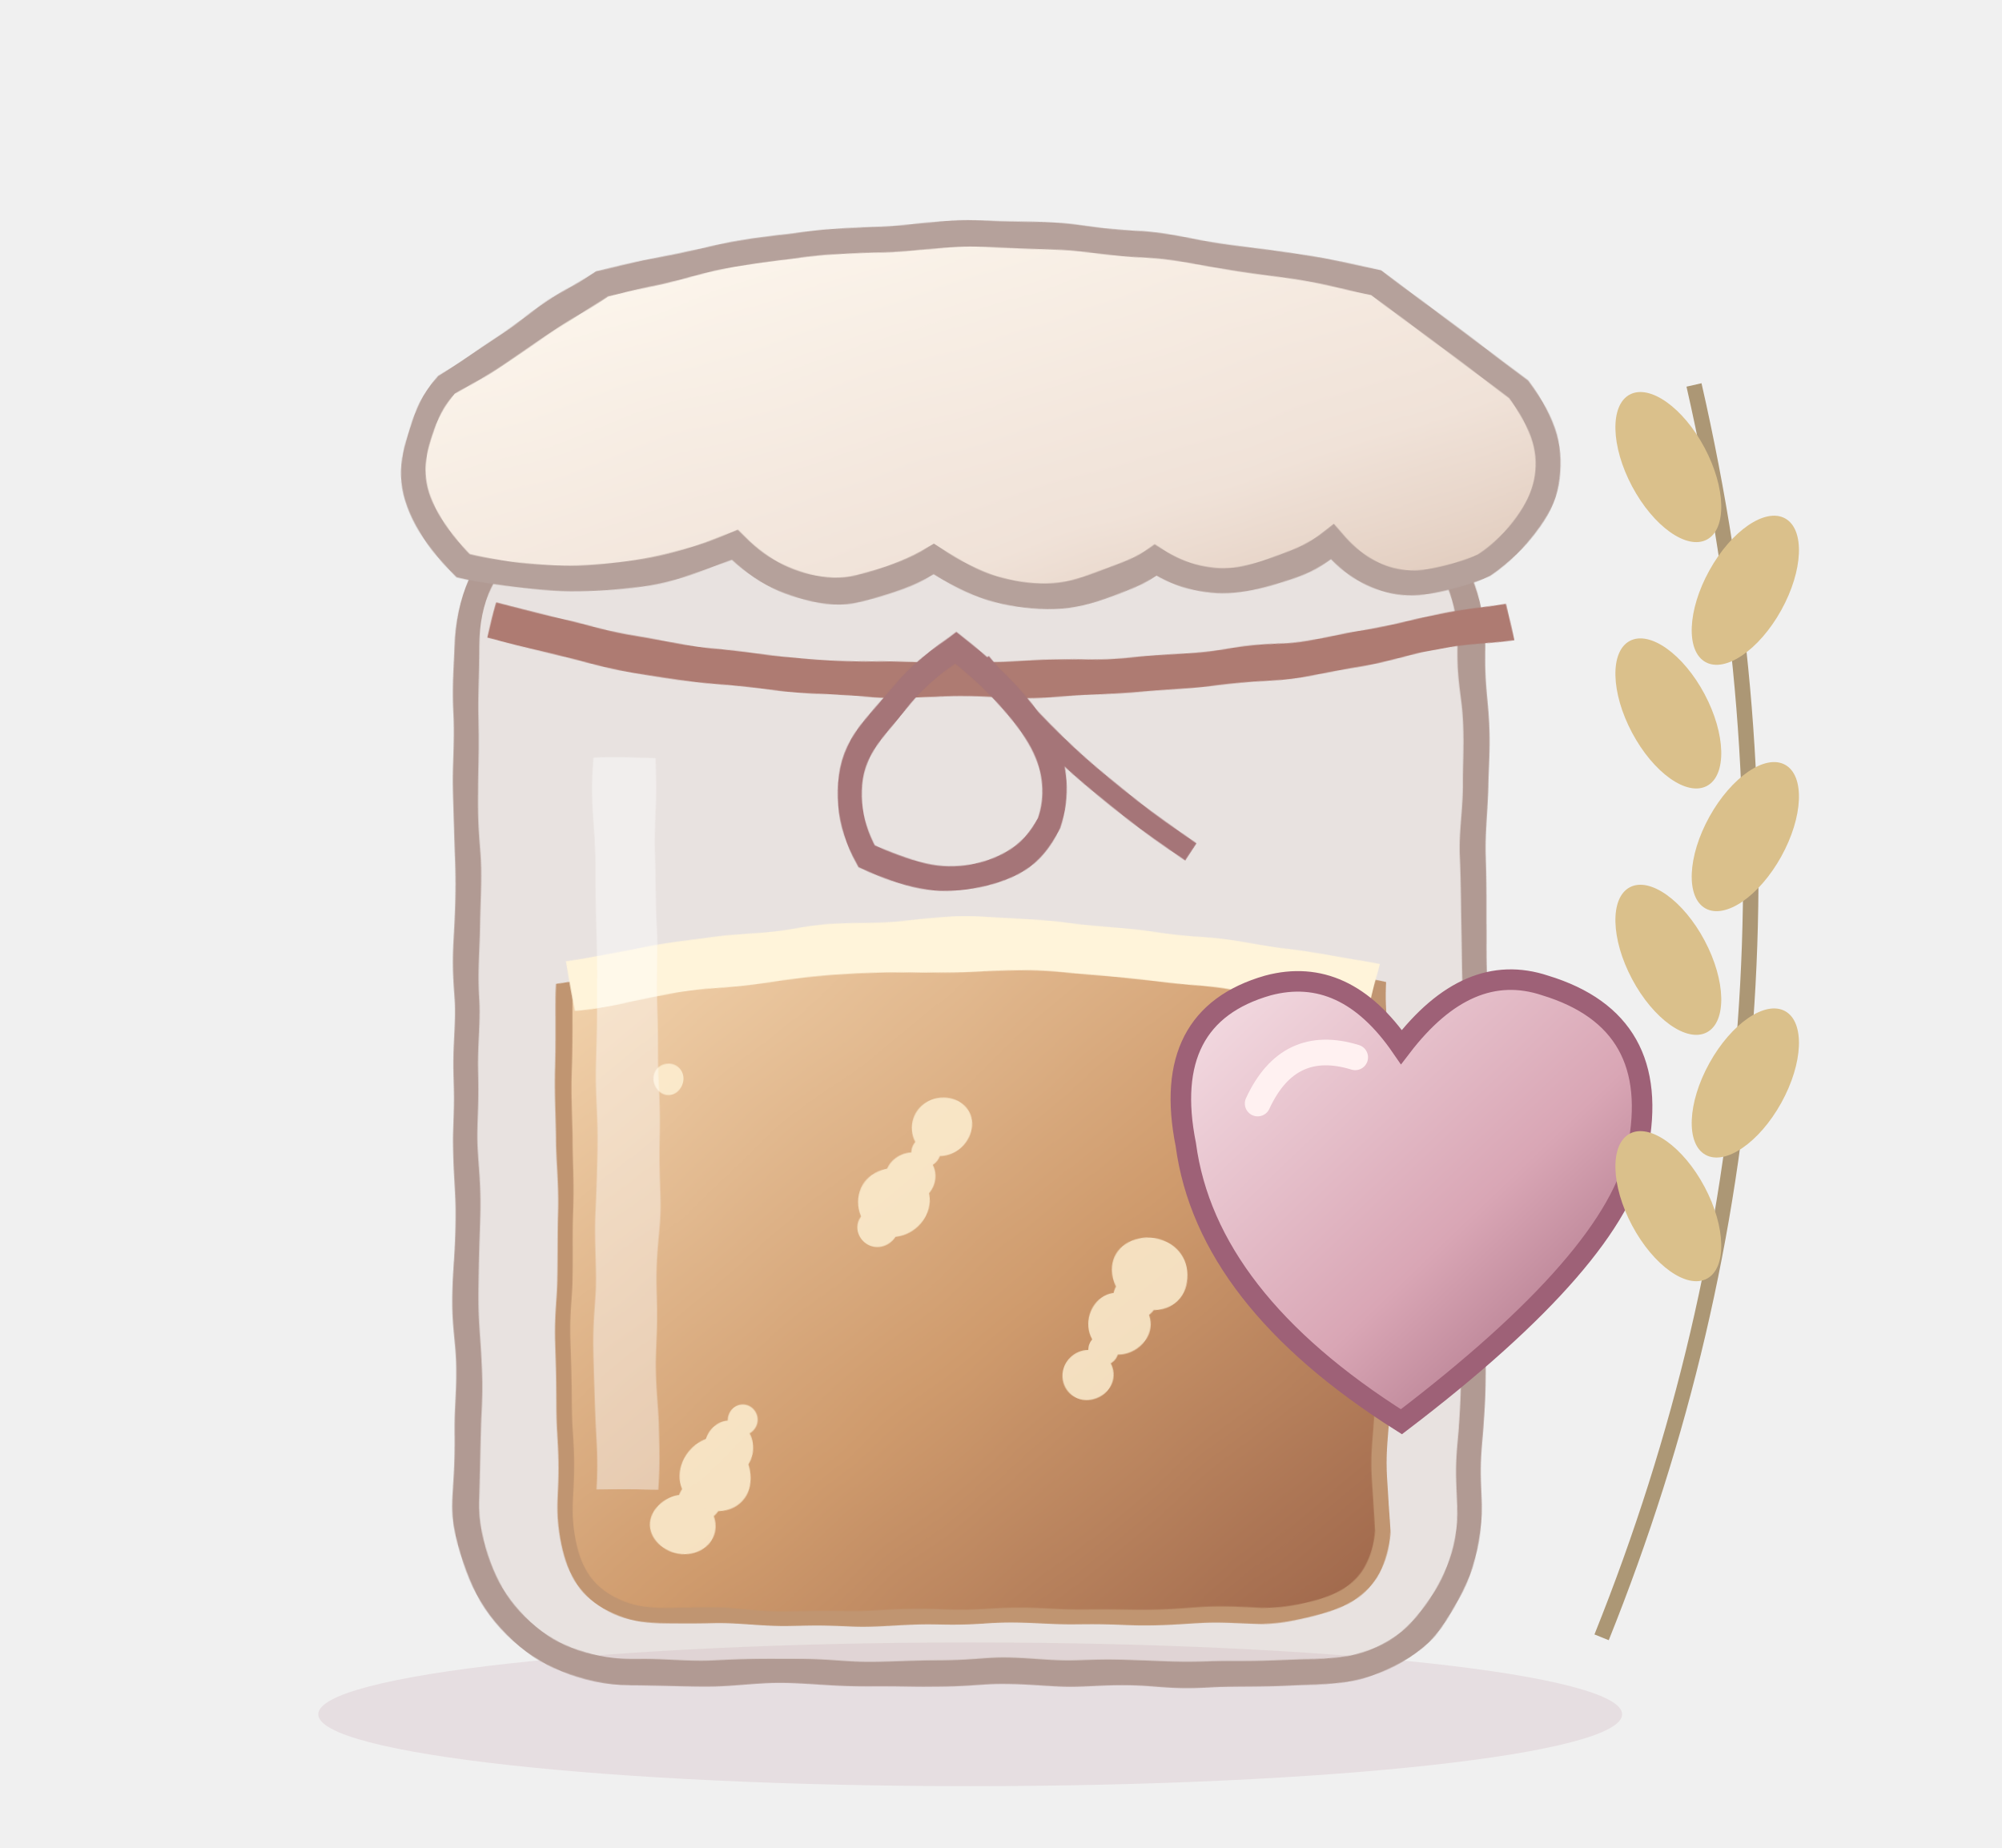
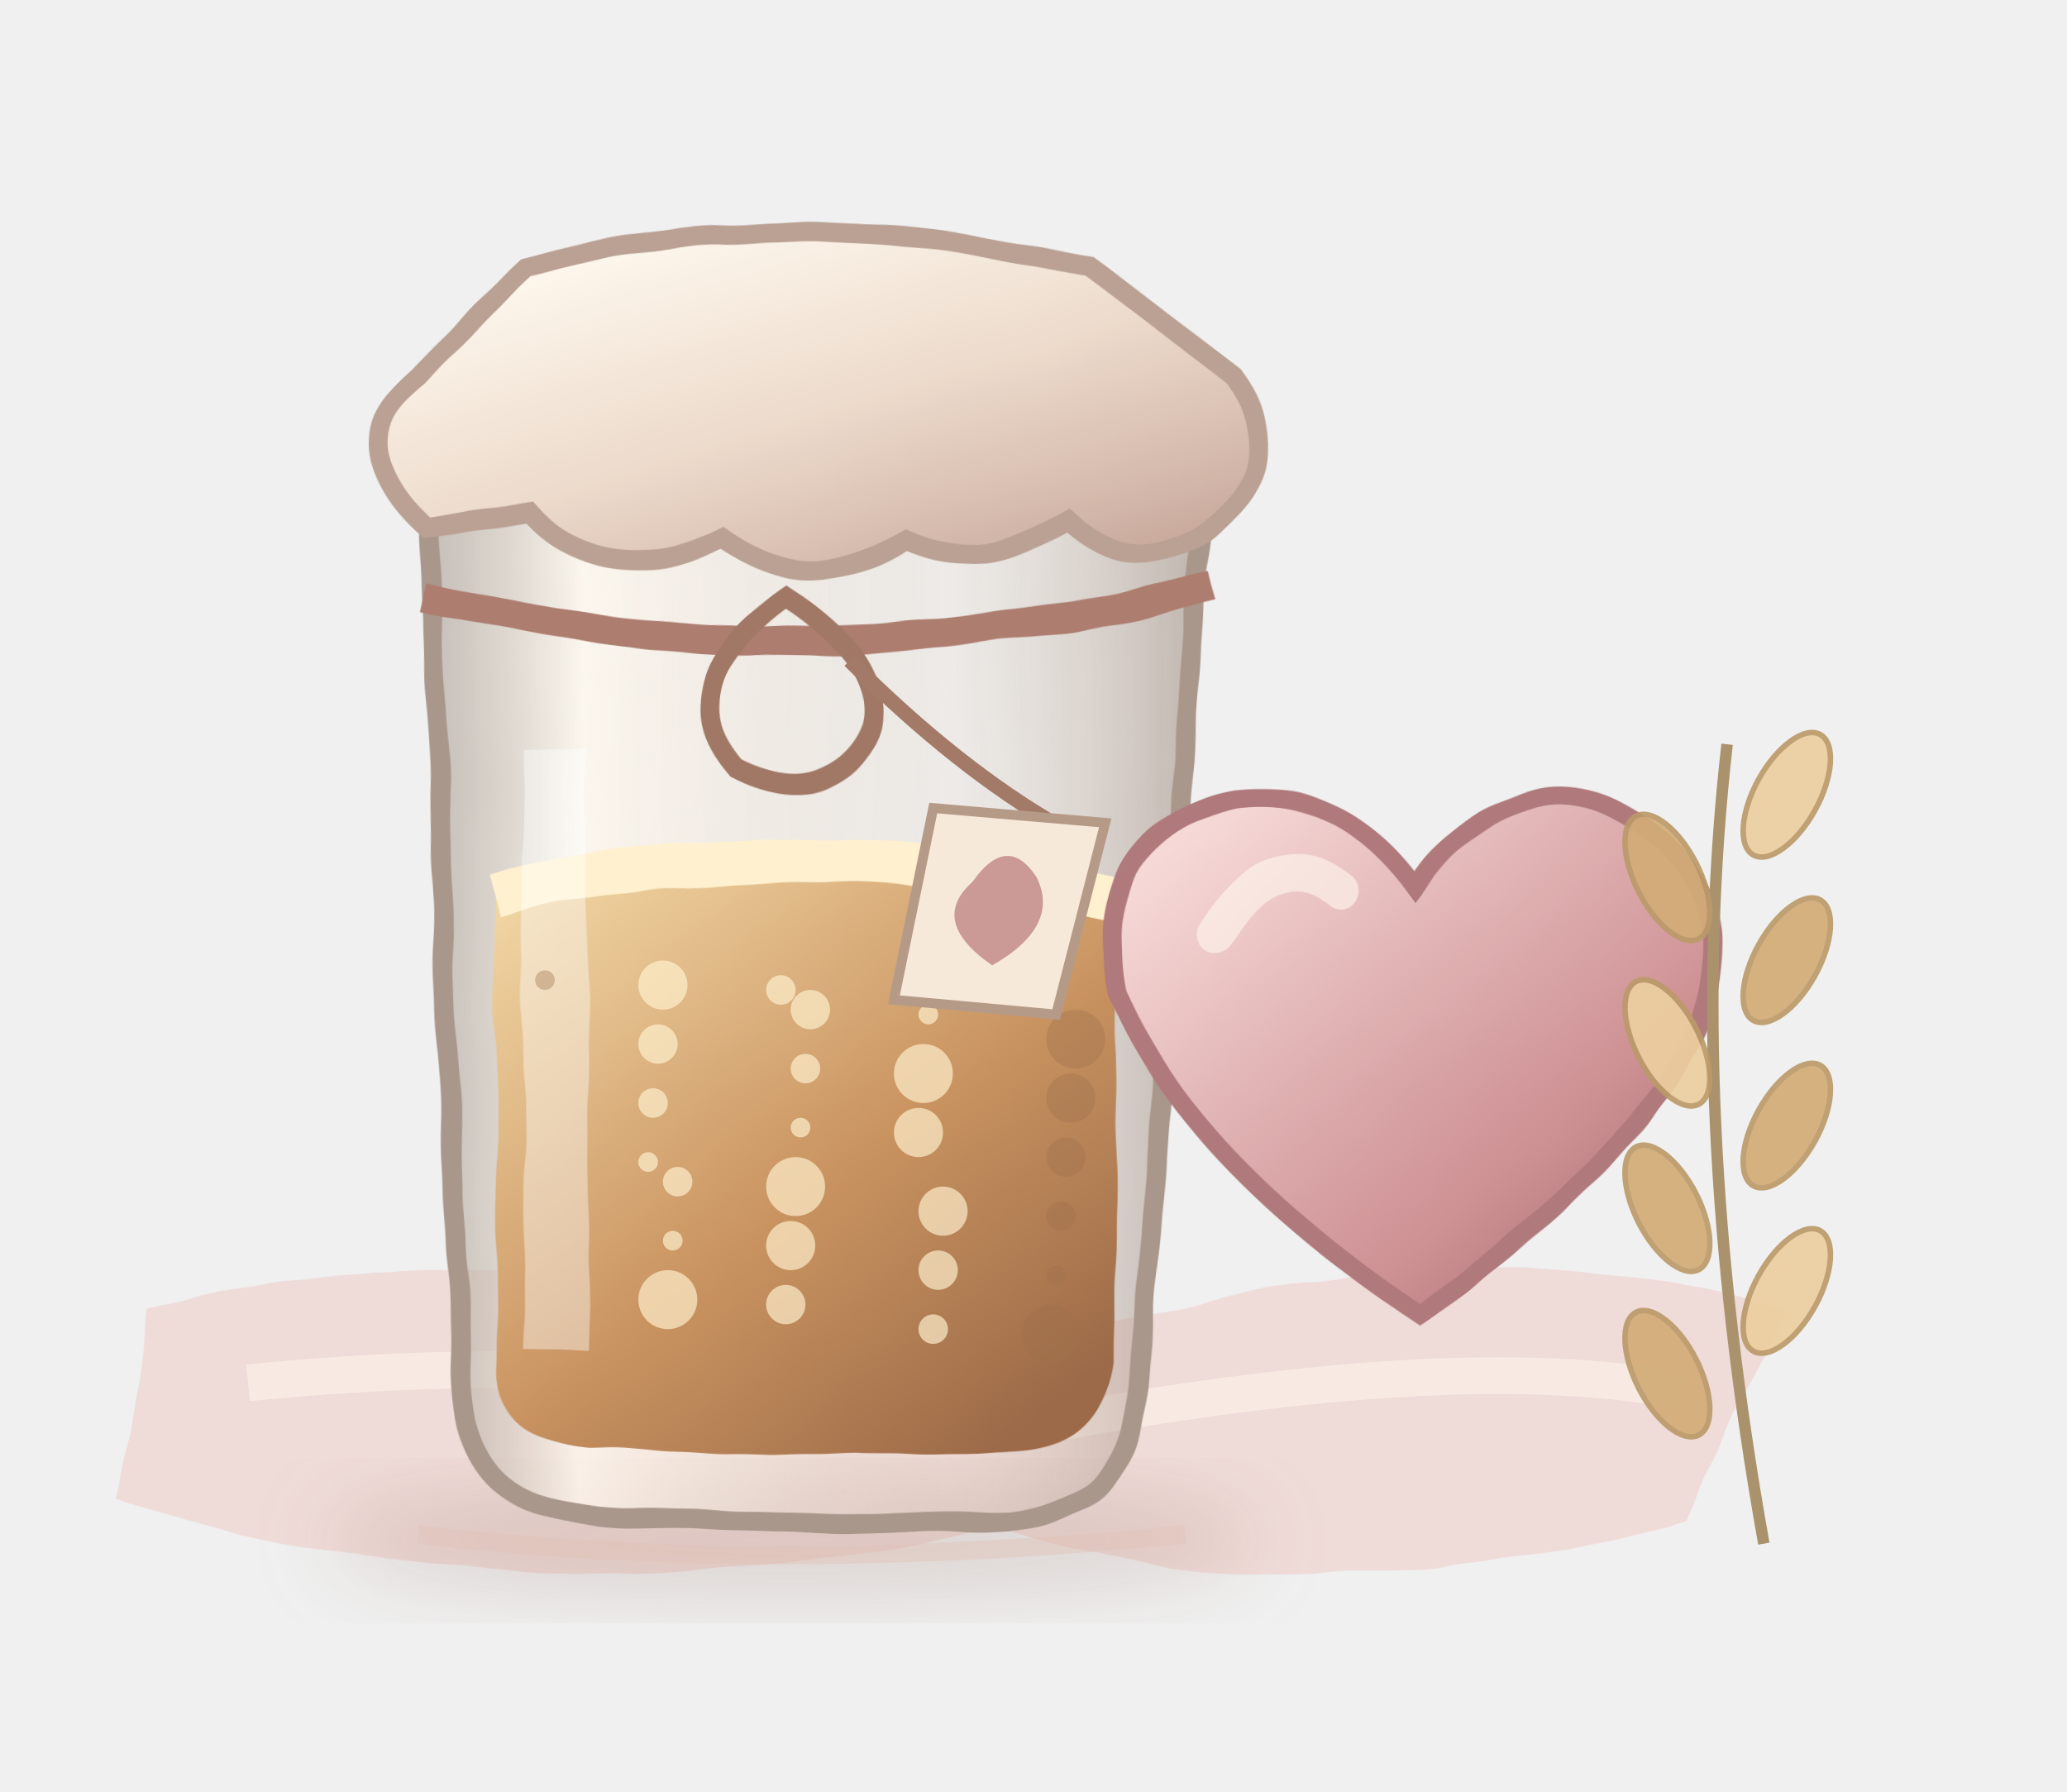
- <svg xmlns="http://www.w3.org/2000/svg" viewBox="0 0 390 360" role="img" aria-labelledby="t">
+ <svg xmlns="http://www.w3.org/2000/svg" viewBox="0 0 450 390" role="img" aria-labelledby="t">
  <defs>
-     <linearGradient id="rose" x1="0" y1="0" x2="1" y2="1">
-       <stop stop-color="#f5dfe5" />
-       <stop offset=".58" stop-color="#d9a6b5" />
-       <stop offset="1" stop-color="#9d6378" />
+     <linearGradient id="glass">
+       <stop stop-color="#a79c91" stop-opacity=".58" />
+       <stop offset=".2" stop-color="#fff8ee" stop-opacity=".76" />
+       <stop offset=".67" stop-color="#dfd0c0" stop-opacity=".18" />
+       <stop offset="1" stop-color="#99857a" stop-opacity=".56" />
    </linearGradient>
-     <linearGradient id="wood" x1="0" y1="0" x2="1" y2="1">
-       <stop stop-color="#f4d6b0" />
-       <stop offset=".55" stop-color="#cf9b6d" />
-       <stop offset="1" stop-color="#9d654a" />
+     <linearGradient id="linen" x1=".1" y1=".1" x2=".8" y2="1">
+       <stop stop-color="#fffaf0" />
+       <stop offset=".52" stop-color="#eddbcc" />
+       <stop offset="1" stop-color="#c9aa9d" />
    </linearGradient>
-     <linearGradient id="paper" x1="0" y1="0" x2="1" y2="1">
-       <stop stop-color="#fffaf1" />
-       <stop offset=".7" stop-color="#f0e2d8" />
-       <stop offset="1" stop-color="#ddc6b7" />
+     <linearGradient id="sour" x1="0" y1="0" x2=".8" y2="1">
+       <stop stop-color="#f5dcaa" />
+       <stop offset=".6" stop-color="#c99360" />
+       <stop offset="1" stop-color="#9c6a48" />
    </linearGradient>
-     <filter id="wash" x="-7%" y="-7%" width="114%" height="114%">
-       <feTurbulence type="fractalNoise" baseFrequency=".036" numOctaves="2" seed="5" result="n" />
-       <feDisplacementMap in="SourceGraphic" in2="n" scale="2.5" />
+     <linearGradient id="rose" x1=".1" y1=".1" x2="1" y2="1">
+       <stop stop-color="#f6d9d7" />
+       <stop offset=".65" stop-color="#ce9194" />
+       <stop offset="1" stop-color="#9f666a" />
+     </linearGradient>
+     <filter id="water">
+       <feTurbulence type="fractalNoise" baseFrequency=".028" numOctaves="3" seed="12" result="n" />
+       <feDisplacementMap in="SourceGraphic" in2="n" scale="3" />
+     </filter>
+     <filter id="blur">
+       <feGaussianBlur stdDeviation="8" />
    </filter>
  </defs>
-   <ellipse cx="189" cy="334" rx="127" ry="14" fill="#a96d81" opacity=".14" />
-   <g filter="url(#wash)">
-     <rect x="91" y="94" width="196" height="232" rx="32" fill="#d2bab1" fill-opacity=".25" stroke="#b19a93" stroke-width="5" />
-     <path d="M110 193q73-20 159 0v105q-2 16-23 17H130q-20 0-20-22z" fill="url(#wood)" stroke="#c09571" stroke-width="3" />
-     <path d="M111 192q83-16 157 1" fill="none" stroke="#fff4da" stroke-width="10" />
-     <g fill="#fff2d6" opacity=".8">
-       <circle cx="130" cy="210" r="3" />
-       <circle cx="171" cy="239" r="4" />
-       <circle cx="212" cy="268" r="5" />
-       <circle cx="133" cy="297" r="6" />
-       <circle cx="174" cy="234" r="7" />
-       <circle cx="215" cy="263" r="3" />
-       <circle cx="136" cy="292" r="4" />
-       <circle cx="177" cy="229" r="5" />
-       <circle cx="218" cy="258" r="6" />
-       <circle cx="139" cy="287" r="7" />
-       <circle cx="180" cy="224" r="3" />
-       <circle cx="221" cy="253" r="4" />
-       <circle cx="142" cy="282" r="5" />
-       <circle cx="183" cy="219" r="6" />
-       <circle cx="224" cy="248" r="7" />
-       <circle cx="145" cy="277" r="3" />
+   <path d="M32 285q100-22 187 10 99-32 170-10l-22 46q-87 23-150 1-113 23-192-6z" fill="#eecfcb" opacity=".65" filter="url(#water)" />
+   <path d="M54 301q89-9 169 10 95-18 144-8" fill="none" stroke="#fff6ec" stroke-width="8" opacity=".57" />
+   <g transform="translate(63 40) scale(1.07)">
+     <ellipse cx="102" cy="276" rx="95" ry="14" fill="#916b5c" opacity=".18" filter="url(#blur)" />
+     <g filter="url(#water)">
+       <path d="M28 63h158l-13 182q-3 25-27 27H64q-28-2-29-27z" fill="url(#glass)" stroke="#a9978b" stroke-width="4" />
+       <path d="M42 144q66-15 126 0v96q-2 17-23 18H62q-21-2-20-19z" fill="url(#sour)" />
+       <path d="M42 145q57-15 125 0" fill="none" stroke="#fff1cf" stroke-width="9" />
+       <path d="M54 115v122" stroke="#fff" stroke-width="13" opacity=".4" />
+       <path d="M28 70Q9 53 26 39l22-22q55-15 115 0l29 22q12 17-6 32-14 10-28-3-16 12-32 5-20 12-38-1-25 11-39-5z" fill="url(#linen)" stroke="#baa193" stroke-width="4" />
+       <path d="M27 84q83 19 161-2" fill="none" stroke="#ad7d6f" stroke-width="6" />
+       <path d="M101 84q-25 17-10 35 19 10 27-9 4-12-17-26z" fill="none" stroke="#a07865" stroke-width="4" />
    </g>
-     <path d="M90 110q-17-17-3-35l30-20q67-18 151 0l28 21q14 19-7 34-18 9-30-5-18 14-34 4-20 15-43 0-23 13-39-3-24 11-53 4z" fill="url(#paper)" stroke="#b5a19b" stroke-width="5" />
-     <path d="M96 121q86 23 198 0" fill="none" stroke="#ae7b72" stroke-width="7" />
-     <path d="M186 126q-28 21-17 41 24 12 35-7 6-15-18-34z" fill="none" stroke="#a57578" stroke-width="5" />
-     <path d="M191 129q18 22 41 37" stroke="#a57578" stroke-width="4" fill="none" />
-     <path d="M122 148v142" stroke="#fff" stroke-width="12" opacity=".42" />
+     <circle cx="52" cy="162" r="2" fill="#9f704c" opacity=".38" />
+     <circle cx="79" cy="203" r="3" fill="#fff1d0" opacity=".67" />
+     <circle cx="106" cy="168" r="4" fill="#fff1d0" opacity=".67" />
+     <circle cx="133" cy="209" r="5" fill="#fff1d0" opacity=".67" />
+     <circle cx="160" cy="174" r="6" fill="#9f704c" opacity=".38" />
+     <circle cx="78" cy="215" r="2" fill="#fff1d0" opacity=".67" />
+     <circle cx="105" cy="180" r="3" fill="#fff1d0" opacity=".67" />
+     <circle cx="132" cy="221" r="4" fill="#fff1d0" opacity=".67" />
+     <circle cx="159" cy="186" r="5" fill="#9f704c" opacity=".38" />
+     <circle cx="77" cy="227" r="6" fill="#fff1d0" opacity=".67" />
+     <circle cx="104" cy="192" r="2" fill="#fff1d0" opacity=".67" />
+     <circle cx="131" cy="233" r="3" fill="#fff1d0" opacity=".67" />
+     <circle cx="158" cy="198" r="4" fill="#9f704c" opacity=".38" />
+     <circle cx="76" cy="163" r="5" fill="#fff1d0" opacity=".67" />
+     <circle cx="103" cy="204" r="6" fill="#fff1d0" opacity=".67" />
+     <circle cx="130" cy="169" r="2" fill="#fff1d0" opacity=".67" />
+     <circle cx="157" cy="210" r="3" fill="#9f704c" opacity=".38" />
+     <circle cx="75" cy="175" r="4" fill="#fff1d0" opacity=".67" />
+     <circle cx="102" cy="216" r="5" fill="#fff1d0" opacity=".67" />
+     <circle cx="129" cy="181" r="6" fill="#fff1d0" opacity=".67" />
+     <circle cx="156" cy="222" r="2" fill="#9f704c" opacity=".38" />
+     <circle cx="74" cy="187" r="3" fill="#fff1d0" opacity=".67" />
+     <circle cx="101" cy="228" r="4" fill="#fff1d0" opacity=".67" />
+     <circle cx="128" cy="193" r="5" fill="#fff1d0" opacity=".67" />
+     <circle cx="155" cy="234" r="6" fill="#9f704c" opacity=".38" />
+     <circle cx="73" cy="199" r="2" fill="#fff1d0" opacity=".67" />
+     <circle cx="100" cy="164" r="3" fill="#fff1d0" opacity=".67" />
+     <path d="M114 97q22 22 43 34" stroke="#a37a68" stroke-width="3" fill="none" />
+     <path d="M131 127l35 3-10 39-33-3z" fill="#f7e9d9" stroke="#b69a88" stroke-width="2" />
+     <path d="M139 142q7-10 13-1 5 10-9 18-13-9-4-17z" fill="#cb9996" />
  </g>
-   <g transform="translate(231 210)">
-     <path d="M0 13Q-5-12 16-18q15-4 26 12 13-17 28-12 23 7 18 32-4 21-46 53Q4 43 0 13z" fill="url(#rose)" stroke="#9e6177" stroke-width="4" />
-     <path d="M14 5q6-13 19-9" fill="none" stroke="#fff1f1" stroke-width="5" stroke-linecap="round" />
+   <g transform="translate(234 189)" filter="url(#water)">
+     <path d="M9 27Q3-8 35-15q23-3 39 19 21-29 45-16 27 14 17 47-7 22-61 62Q25 64 9 27z" fill="url(#rose)" stroke="#b0797b" stroke-width="4" />
+     <path d="M30 14q14-20 28-9" fill="none" stroke="#fff5ed" stroke-width="8" opacity=".63" stroke-linecap="round" />
  </g>
-   <g stroke="#ac9775" stroke-width="3" fill="none">
-     <path d="M312 319q47-117 18-244" />
+   <g transform="translate(384 336)" stroke="#aa926c" stroke-width="2.5" fill="none">
+     <path d="M0 0Q-17-95-8-174" />
+     <ellipse cx="5" cy="-163" rx="7" ry="15" transform="rotate(29 5 -163)" stroke="#bb9a69" stroke-width="1.2" fill="#edcea0" opacity=".92" />
+     <ellipse cx="-21" cy="-145" rx="7" ry="15" transform="rotate(-27 -21 -145)" stroke="#bb9a69" stroke-width="1.2" fill="#d3ab76" opacity=".92" />
+     <ellipse cx="5" cy="-127" rx="7" ry="15" transform="rotate(29 5 -127)" stroke="#bb9a69" stroke-width="1.2" fill="#d3ab76" opacity=".92" />
+     <ellipse cx="-21" cy="-109" rx="7" ry="15" transform="rotate(-27 -21 -109)" stroke="#bb9a69" stroke-width="1.2" fill="#edcea0" opacity=".92" />
+     <ellipse cx="5" cy="-91" rx="7" ry="15" transform="rotate(29 5 -91)" stroke="#bb9a69" stroke-width="1.2" fill="#d3ab76" opacity=".92" />
+     <ellipse cx="-21" cy="-73" rx="7" ry="15" transform="rotate(-27 -21 -73)" stroke="#bb9a69" stroke-width="1.2" fill="#d3ab76" opacity=".92" />
+     <ellipse cx="5" cy="-55" rx="7" ry="15" transform="rotate(29 5 -55)" stroke="#bb9a69" stroke-width="1.2" fill="#edcea0" opacity=".92" />
+     <ellipse cx="-21" cy="-37" rx="7" ry="15" transform="rotate(-27 -21 -37)" stroke="#bb9a69" stroke-width="1.2" fill="#d3ab76" opacity=".92" />
  </g>
-   <g fill="#dac08b">
-     <ellipse cx="325" cy="91" rx="8" ry="16" transform="rotate(-28 325 91)" />
-     <ellipse cx="340" cy="115" rx="8" ry="16" transform="rotate(29 340 115)" />
-     <ellipse cx="325" cy="139" rx="8" ry="16" transform="rotate(-28 325 139)" />
-     <ellipse cx="340" cy="163" rx="8" ry="16" transform="rotate(29 340 163)" />
-     <ellipse cx="325" cy="187" rx="8" ry="16" transform="rotate(-28 325 187)" />
-     <ellipse cx="340" cy="211" rx="8" ry="16" transform="rotate(29 340 211)" />
-     <ellipse cx="325" cy="235" rx="8" ry="16" transform="rotate(-28 325 235)" />
-   </g>
+   <path d="M91 334q76 9 167 0" stroke="#dfc0b4" stroke-width="4" opacity=".42" fill="none" />
</svg>
